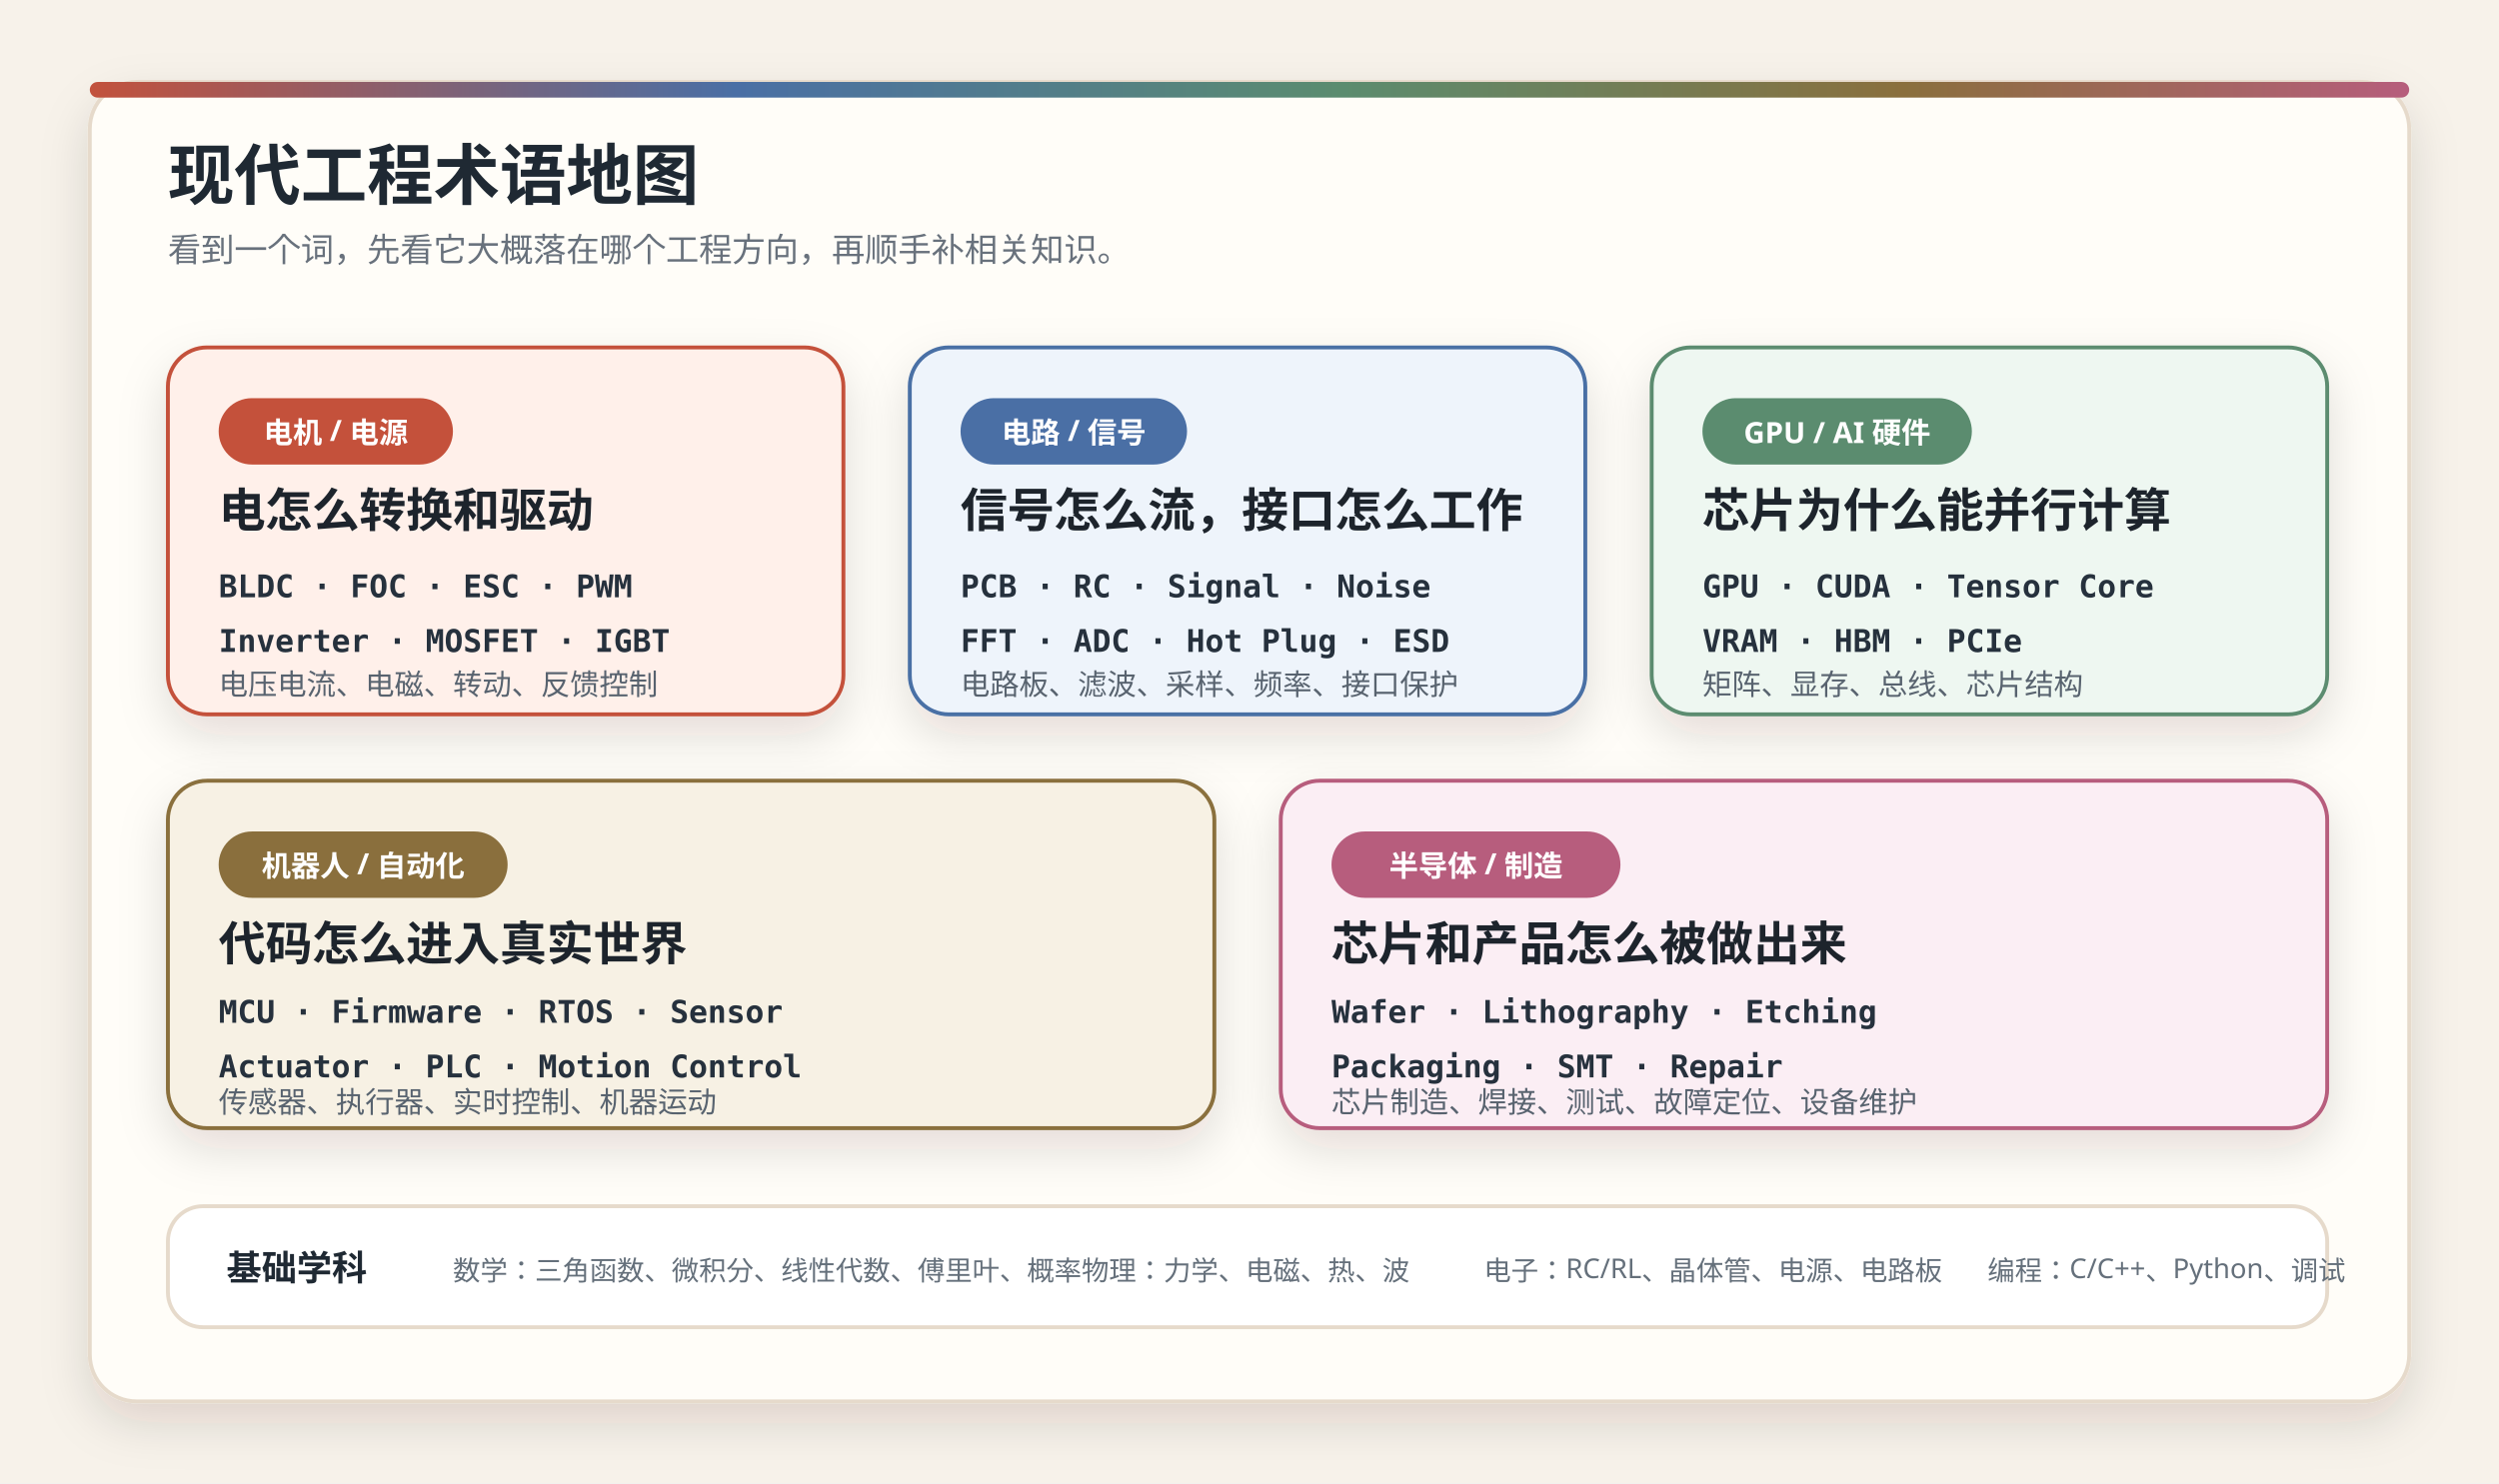
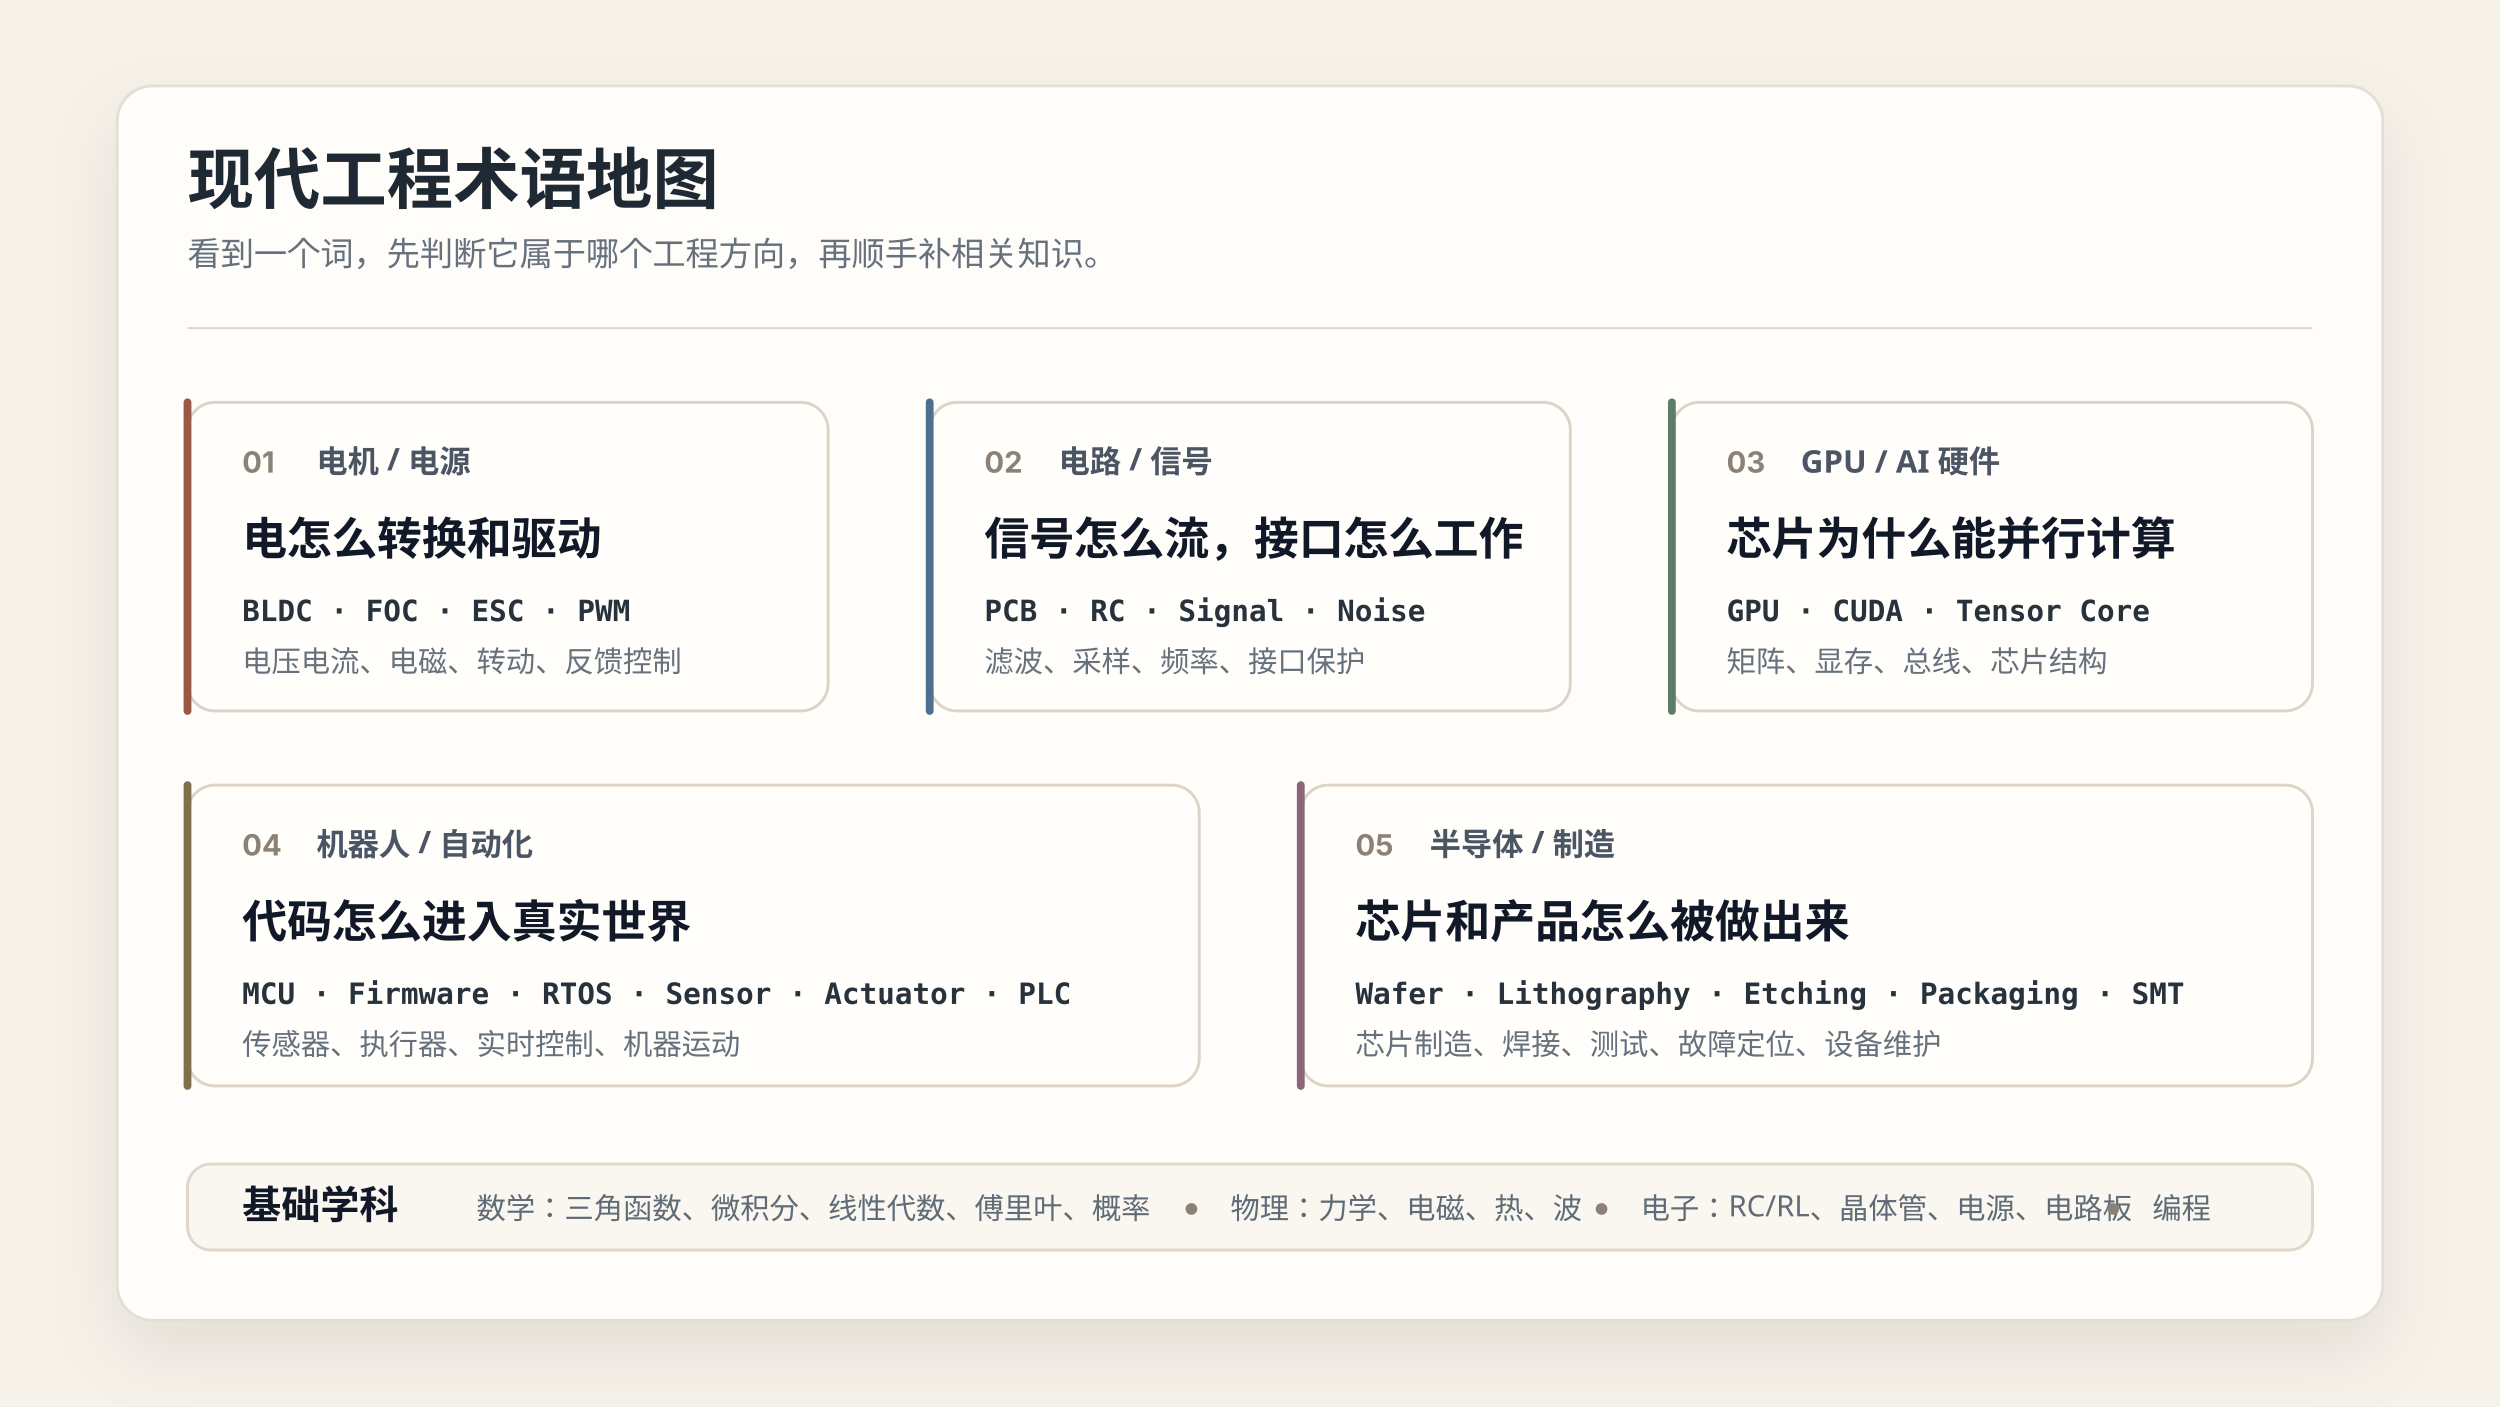
- <svg xmlns="http://www.w3.org/2000/svg" width="1280" height="760" viewBox="0 0 1280 760" role="img" aria-labelledby="title desc">
+ <svg xmlns="http://www.w3.org/2000/svg" width="1280" height="720" viewBox="0 0 1280 720" role="img" aria-labelledby="title desc">
  <defs>
    <filter id="softShadow" x="-20%" y="-20%" width="140%" height="140%">
-       <feDropShadow dx="0" dy="10" stdDeviation="12" flood-color="#2f261f" flood-opacity="0.13" />
+       <feDropShadow dx="0" dy="16" stdDeviation="18" flood-color="#1c1917" flood-opacity="0.08" />
    </filter>
-     <linearGradient id="topBand" x1="0" y1="0" x2="1" y2="0">
-       <stop offset="0" stop-color="#C4513B" />
-       <stop offset="0.28" stop-color="#4A6FA5" />
-       <stop offset="0.54" stop-color="#5B8C6F" />
-       <stop offset="0.78" stop-color="#8A6F3D" />
-       <stop offset="1" stop-color="#B75D7D" />
-     </linearGradient>
    <style>
-       .bg { fill: #f7f2ea; }
-       .panel { fill: #fffdf8; stroke: #e6dacb; stroke-width: 2; filter: url(#softShadow); }
-       .title { font: 900 34px "Noto Sans SC", "Microsoft YaHei", sans-serif; fill: #1f2933; }
-       .sub { font: 500 17px "Noto Sans SC", "Microsoft YaHei", sans-serif; fill: #68717c; }
-       .card { stroke-width: 2; filter: url(#softShadow); }
-       .h { font: 900 24px "Noto Sans SC", "Microsoft YaHei", sans-serif; fill: #1d242c; }
-       .p { font: 600 16px "JetBrains Mono", "Consolas", monospace; fill: #26313d; }
-       .s { font: 500 15px "Noto Sans SC", "Microsoft YaHei", sans-serif; fill: #58636f; }
-       .label { font: 900 15px "Noto Sans SC", "Microsoft YaHei", sans-serif; fill: #fff; }
-       .baseH { font: 900 18px "Noto Sans SC", "Microsoft YaHei", sans-serif; fill: #1f2933; }
-       .baseP { font: 500 14px "Noto Sans SC", "Microsoft YaHei", sans-serif; fill: #65707b; }
+       .bg { fill: #f6f1e9; }
+       .panel { fill: #fffdfa; stroke: #e5ded4; stroke-width: 1.5; filter: url(#softShadow); }
+       .hairline { stroke: #ded6ca; stroke-width: 1; }
+       .title { font: 800 34px "Noto Sans SC", "Microsoft YaHei", sans-serif; fill: #1f2933; }
+       .sub { font: 500 17px "Noto Sans SC", "Microsoft YaHei", sans-serif; fill: #66717d; }
+       .card { fill: #fffefa; stroke: #ddd3c7; stroke-width: 1.5; }
+       .accent { stroke-width: 4; stroke-linecap: round; }
+       .num { font: 700 15px "Inter", "Arial", sans-serif; fill: #8b8176; }
+       .label { font: 700 16px "Noto Sans SC", "Microsoft YaHei", sans-serif; fill: #4b5563; }
+       .h { font: 800 23px "Noto Sans SC", "Microsoft YaHei", sans-serif; fill: #111827; }
+       .p { font: 600 15px "JetBrains Mono", "Consolas", monospace; fill: #27323d; }
+       .s { font: 500 15px "Noto Sans SC", "Microsoft YaHei", sans-serif; fill: #66717d; }
+       .baseTitle { font: 800 20px "Noto Sans SC", "Microsoft YaHei", sans-serif; fill: #111827; }
+       .baseText { font: 500 15px "Noto Sans SC", "Microsoft YaHei", sans-serif; fill: #5f6b76; }
+       .muted { fill: #8b8176; }
    </style>
  </defs>
-   <rect class="bg" width="1280" height="760" />
-   <rect x="46" y="42" width="1188" height="676" rx="24" class="panel" />
-   <rect x="46" y="42" width="1188" height="8" rx="4" fill="url(#topBand)" />
-   <text x="86" y="102" class="title">现代工程术语地图</text>
-   <text x="86" y="134" class="sub">看到一个词，先看它大概落在哪个工程方向，再顺手补相关知识。</text>
+   <rect class="bg" width="1280" height="720" />
+   <rect x="60" y="44" width="1160" height="632" rx="18" class="panel" />
+   <text x="96" y="104" class="title">现代工程术语地图</text>
+   <text x="96" y="136" class="sub">看到一个词，先判断它属于哪个工程方向，再顺手补相关知识。</text>
+   <line x1="96" y1="168" x2="1184" y2="168" class="hairline" />
  <g>
-     <rect x="86" y="178" width="346" height="188" rx="20" fill="#fff0ea" stroke="#c4513b" class="card" />
-     <rect x="112" y="204" width="120" height="34" rx="17" fill="#c4513b" />
-     <text x="172" y="227" text-anchor="middle" class="label">电机 / 电源</text>
-     <text x="112" y="270" class="h">电怎么转换和驱动</text>
-     <text x="112" y="306" class="p">BLDC · FOC · ESC · PWM</text>
-     <text x="112" y="334" class="p">Inverter · MOSFET · IGBT</text>
-     <text x="112" y="356" class="s">电压电流、电磁、转动、反馈控制</text>
+     <rect x="96" y="206" width="328" height="158" rx="14" class="card" />
+     <line x1="96" y1="206" x2="96" y2="364" class="accent" stroke="#9a5847" />
+     <text x="124" y="242" class="num">01</text>
+     <text x="162" y="242" class="label">电机 / 电源</text>
+     <text x="124" y="284" class="h">电怎么转换和驱动</text>
+     <text x="124" y="318" class="p">BLDC · FOC · ESC · PWM</text>
+     <text x="124" y="344" class="s">电压电流、电磁、转动、反馈控制</text>
  </g>
  <g>
-     <rect x="466" y="178" width="346" height="188" rx="20" fill="#eef4fb" stroke="#4a6fa5" class="card" />
-     <rect x="492" y="204" width="116" height="34" rx="17" fill="#4a6fa5" />
-     <text x="550" y="227" text-anchor="middle" class="label">电路 / 信号</text>
-     <text x="492" y="270" class="h">信号怎么流，接口怎么工作</text>
-     <text x="492" y="306" class="p">PCB · RC · Signal · Noise</text>
-     <text x="492" y="334" class="p">FFT · ADC · Hot Plug · ESD</text>
-     <text x="492" y="356" class="s">电路板、滤波、采样、频率、接口保护</text>
+     <rect x="476" y="206" width="328" height="158" rx="14" class="card" />
+     <line x1="476" y1="206" x2="476" y2="364" class="accent" stroke="#4f6f8f" />
+     <text x="504" y="242" class="num">02</text>
+     <text x="542" y="242" class="label">电路 / 信号</text>
+     <text x="504" y="284" class="h">信号怎么流，接口怎么工作</text>
+     <text x="504" y="318" class="p">PCB · RC · Signal · Noise</text>
+     <text x="504" y="344" class="s">滤波、采样、频率、接口保护</text>
  </g>
  <g>
-     <rect x="846" y="178" width="346" height="188" rx="20" fill="#eef7f1" stroke="#5b8c6f" class="card" />
-     <rect x="872" y="204" width="138" height="34" rx="17" fill="#5b8c6f" />
-     <text x="941" y="227" text-anchor="middle" class="label">GPU / AI 硬件</text>
-     <text x="872" y="270" class="h">芯片为什么能并行计算</text>
-     <text x="872" y="306" class="p">GPU · CUDA · Tensor Core</text>
-     <text x="872" y="334" class="p">VRAM · HBM · PCIe</text>
-     <text x="872" y="356" class="s">矩阵、显存、总线、芯片结构</text>
+     <rect x="856" y="206" width="328" height="158" rx="14" class="card" />
+     <line x1="856" y1="206" x2="856" y2="364" class="accent" stroke="#5d7c67" />
+     <text x="884" y="242" class="num">03</text>
+     <text x="922" y="242" class="label">GPU / AI 硬件</text>
+     <text x="884" y="284" class="h">芯片为什么能并行计算</text>
+     <text x="884" y="318" class="p">GPU · CUDA · Tensor Core</text>
+     <text x="884" y="344" class="s">矩阵、显存、总线、芯片结构</text>
  </g>
  <g>
-     <rect x="86" y="400" width="536" height="178" rx="20" fill="#f7f1e4" stroke="#8a6f3d" class="card" />
-     <rect x="112" y="426" width="148" height="34" rx="17" fill="#8a6f3d" />
-     <text x="186" y="449" text-anchor="middle" class="label">机器人 / 自动化</text>
-     <text x="112" y="492" class="h">代码怎么进入真实世界</text>
-     <text x="112" y="524" class="p">MCU · Firmware · RTOS · Sensor</text>
-     <text x="112" y="552" class="p">Actuator · PLC · Motion Control</text>
-     <text x="112" y="570" class="s">传感器、执行器、实时控制、机器运动</text>
+     <rect x="96" y="402" width="518" height="154" rx="14" class="card" />
+     <line x1="96" y1="402" x2="96" y2="556" class="accent" stroke="#806f4c" />
+     <text x="124" y="438" class="num">04</text>
+     <text x="162" y="438" class="label">机器人 / 自动化</text>
+     <text x="124" y="480" class="h">代码怎么进入真实世界</text>
+     <text x="124" y="514" class="p">MCU · Firmware · RTOS · Sensor · Actuator · PLC</text>
+     <text x="124" y="540" class="s">传感器、执行器、实时控制、机器运动</text>
  </g>
  <g>
-     <rect x="656" y="400" width="536" height="178" rx="20" fill="#fbeef4" stroke="#b75d7d" class="card" />
-     <rect x="682" y="426" width="148" height="34" rx="17" fill="#b75d7d" />
-     <text x="756" y="449" text-anchor="middle" class="label">半导体 / 制造</text>
-     <text x="682" y="492" class="h">芯片和产品怎么被做出来</text>
-     <text x="682" y="524" class="p">Wafer · Lithography · Etching</text>
-     <text x="682" y="552" class="p">Packaging · SMT · Repair</text>
-     <text x="682" y="570" class="s">芯片制造、焊接、测试、故障定位、设备维护</text>
+     <rect x="666" y="402" width="518" height="154" rx="14" class="card" />
+     <line x1="666" y1="402" x2="666" y2="556" class="accent" stroke="#8a6677" />
+     <text x="694" y="438" class="num">05</text>
+     <text x="732" y="438" class="label">半导体 / 制造</text>
+     <text x="694" y="480" class="h">芯片和产品怎么被做出来</text>
+     <text x="694" y="514" class="p">Wafer · Lithography · Etching · Packaging · SMT</text>
+     <text x="694" y="540" class="s">芯片制造、焊接、测试、故障定位、设备维护</text>
  </g>
  <g>
-     <rect x="86" y="618" width="1106" height="62" rx="18" fill="#ffffff" stroke="#e6dacb" stroke-width="2" />
-     <text x="116" y="656" class="baseH">基础学科</text>
-     <text x="232" y="656" class="baseP">数学：三角函数、微积分、线性代数、傅里叶、概率</text>
-     <text x="554" y="656" class="baseP">物理：力学、电磁、热、波</text>
-     <text x="760" y="656" class="baseP">电子：RC/RL、晶体管、电源、电路板</text>
-     <text x="1018" y="656" class="baseP">编程：C/C++、Python、调试</text>
+     <rect x="96" y="596" width="1088" height="44" rx="12" fill="#faf7f1" stroke="#e0d7cb" stroke-width="1.5" />
+     <text x="124" y="624" class="baseTitle">基础学科</text>
+     <text x="244" y="624" class="baseText">数学：三角函数、微积分、线性代数、傅里叶、概率</text>
+     <circle cx="610" cy="619" r="3" class="muted" />
+     <text x="630" y="624" class="baseText">物理：力学、电磁、热、波</text>
+     <circle cx="820" cy="619" r="3" class="muted" />
+     <text x="840" y="624" class="baseText">电子：RC/RL、晶体管、电源、电路板</text>
+     <circle cx="1082" cy="619" r="3" class="muted" />
+     <text x="1102" y="624" class="baseText">编程</text>
  </g>
</svg>
